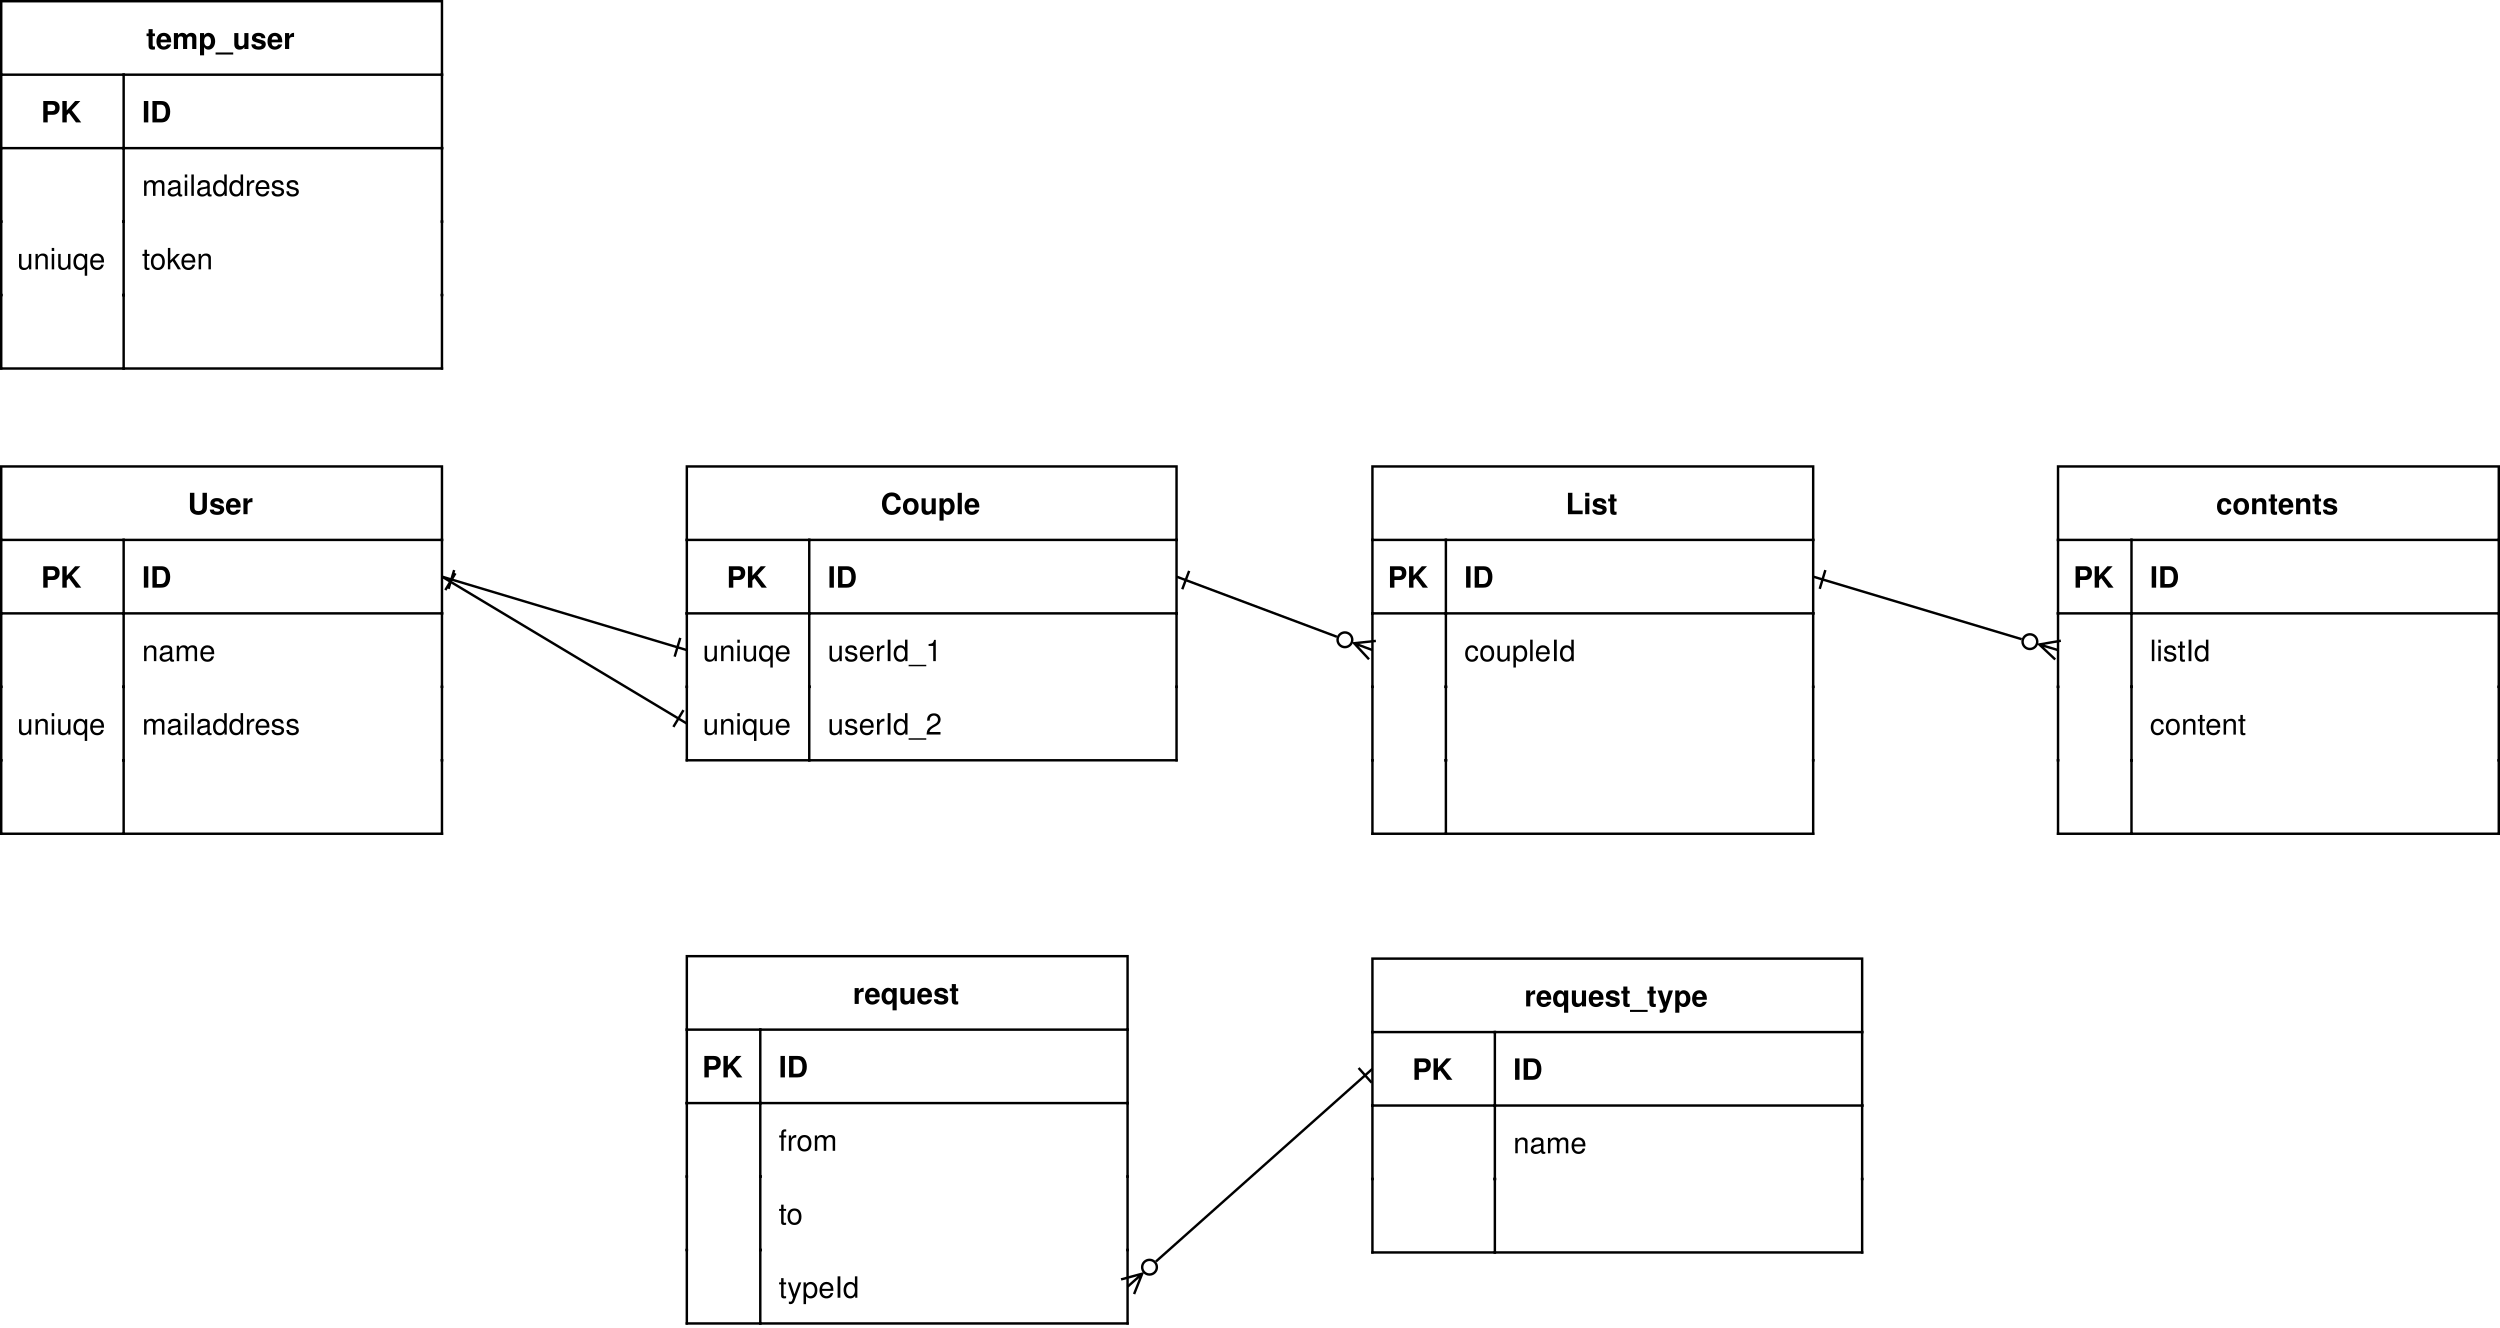
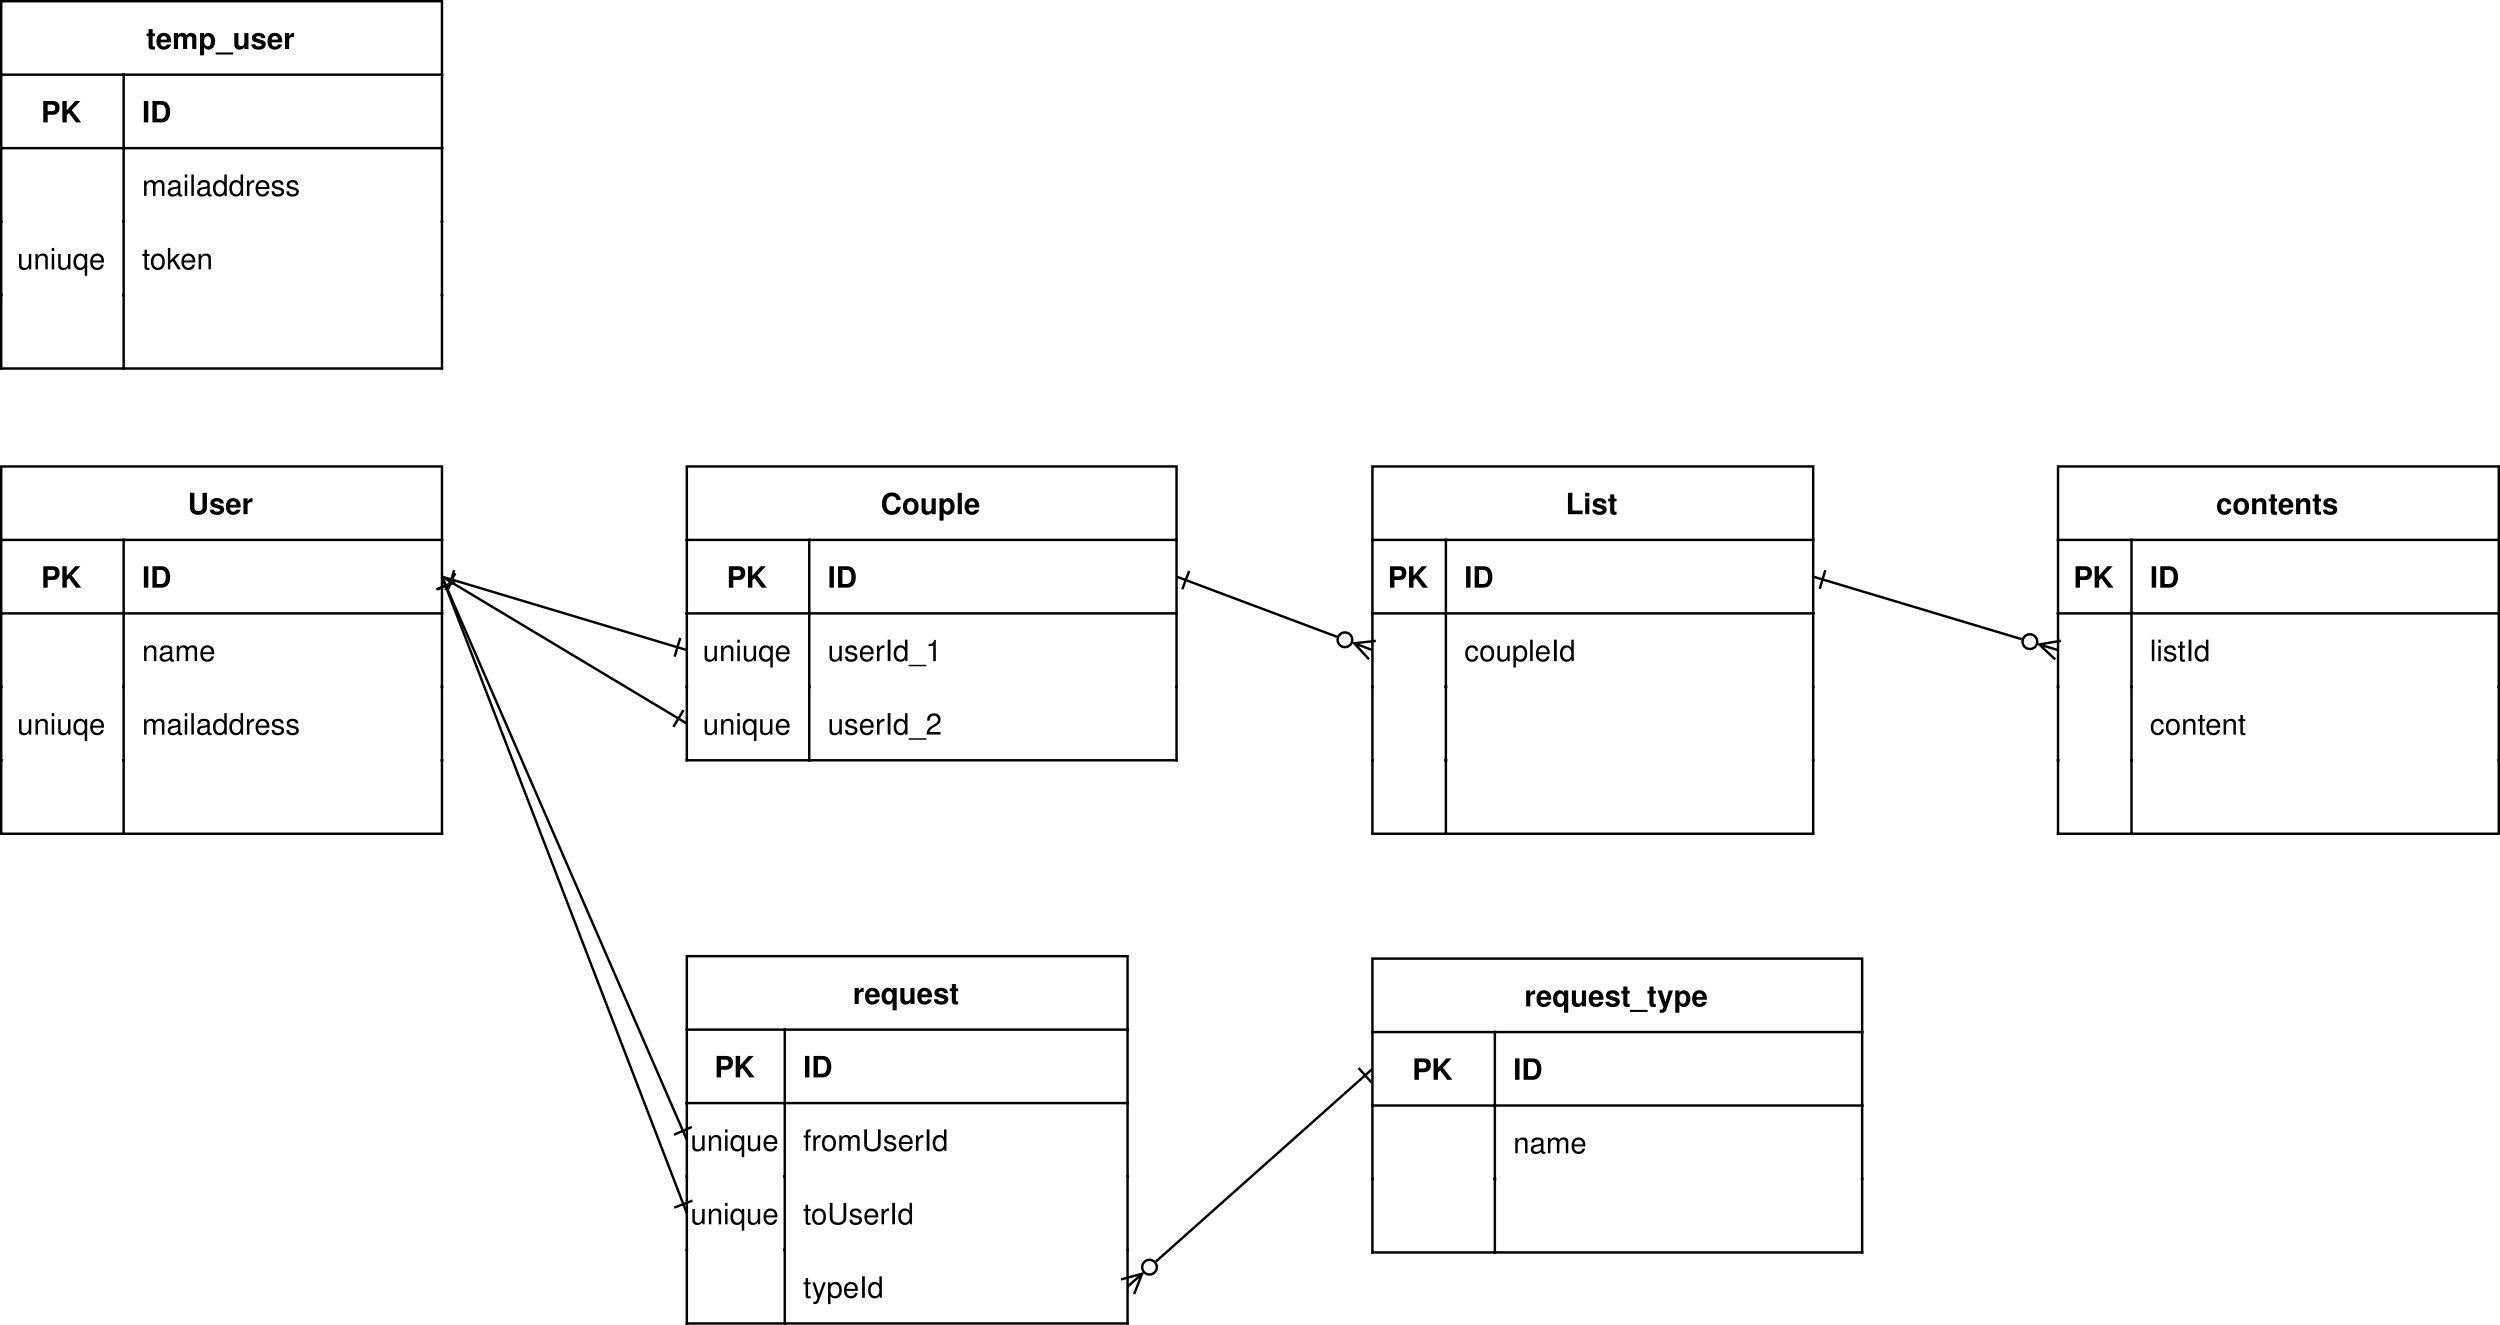
- <svg xmlns="http://www.w3.org/2000/svg" host="65bd71144e" version="1.1" width="1021px" height="542px" viewBox="-0.5 -0.5 1021 542" content="&lt;mxfile&gt;&lt;diagram id=&quot;vGA4c4TX-jWc9sVHOI-Q&quot; name=&quot;ページ1&quot;&gt;7Z3vk5o4GMf/Gl92R0FEXp5u2+vcdqaz7c31Xu2kklXmkNgQu9q//gIkgMYfBDFCTGdnKhGiPN+HD+abkPTs6XLzEYPV4jPyYdiz+v6mZz/2LMvqj4f0v6Rkm5UM3P4gK5njwGdlRcHX4DdkhX1Wug58GO/sSBAKSbDaLZyhKIIzslMGMEZvu7u9onD3U1dgDoWCrzMQiqX/BD5ZZKVjyy3K/4TBfME/eTDysneWgO/MziReAB+9lYrs9z17ihEi2avlZgrDJHo8LtlxH468m38xDCNS5QArO+AXCNfs3P6OIWbfjWz5CdOvuUpeEvAjKZrEBGDCdLH7tIBGmoAgoofaj4N0OwzBKg7S3bOSRRD6T2CL1oRXxLcmr8EG+s+ZLMm+VKEnWlmymVT+Siv/yr5M8jYIg3lEX8/oSSafOMEwpt/lCcSE7SGGgUXmF8QEbkpFLCwfIVpCgrd0F/buuxGTiCcpl+ytUHwwZmWLstoOKwQsy+Z53YUQ9AXT4rAutqDLaU2ekySaLBAOfidKhCxyZZ3S7bdgGYKIZifw94omKL0c03gHYThFIUrEjFAEBT2TnXyMVt8AnkPCClYoiEh6ys6E/tEgTPsPTs+h33VKtwfFNv1LdsdkiqKYYJo3SR2QyvcGEwknBK1YpSF85fVjFuLk9Q9ECFoeFduqLDYT166ord2AtENB2i9/HRWXnhUJQPhMKQaieZhJkUINFFIc0OtgBPOo7Ydz/wJDNHKvYcqlReD7MDoYZbtylEthHXoPXumf68oFmdVdxOPSykFIERIBQvN/HfmxIGR+FpW0dQRtPz3eWFsOy2zfSbwCsyCaP2VHjvbEd64g/uakNuUrzu4/9Ev/+Gc0kxt1am82OUaG6ZWY3m+G6SOFTHerS6vmqod+wOurDvRR5RDfDdDHgrARWMK2I71puQ3CWTp4BuEqEe4pRDj3FkrarqNg/fPWF3stknuVI303JB8MBH2XIAiB72MYx3oQvbrshug8LUQHzCD9ikivbKM1wnQJG63FNB9Uj/L94Fy00fRguITYBuI8GcRm2hStV+Hx32531JGR9zWdILDVP9SRYTWBYNNkuqQnI8/sS7oyDqrbxP3VEttMHe3LGNRqMTmScT3N0Sq1NctNS2wT6dpfISHwZleO8p2uWcErVdew4mIPlcFx9eaOPI4P9EJcD8diD1N3Law8U++LyGJP0jqG+JP/Mmg7lxuXVWsOiy0Ww+FrcvhAV8L1OCy2eSiHf667yeHqodaIw7bYsmEc1sRmkpBVZw7bYgvoKaCIMr4R1fumA2AtQRhzg6zuG9nV5b7BEFhb7JfpqG+Up6nU3dFuFJtVamuYmmLni66+kYTAm+MXUvfvk8Y3uqS9Io9jlaNXbYmRyS1uqdi1HKPOs1h0jGZp3+cnv+1EblxWrQlsHCO1BFY5+NSW6CVvM4FreUVdJ/BQ9Io0Ia+0R6QleYeiR2TIe03yKh0jOpQwmlqM3mH1KOuE3tYN8G0IvRJyao1e0XZIjHaYsO0kgnt3YdG7HIo3seiH5oHmSyz6YfV27S1mqRBthY5a9MNajzV3/s4o2gW6WvQSAmt9rzQj7S9ppsjjWKVFz9OpPT9067VSag2z7zqLHdFACIOY6GLQS4iqM38dCSPB8LcB/qo06J3WGQ21+Jvn6H3xVxyuwlwEPQAsoarWADZjVNQCWKlP7+gxSMW5y0EqTusmyGsKvWZwShqGsSAn9OeQezlMoQVZhuxigZuAfC+9/jeR5cFhW48bfoklG5ywNOh4+728UToq2SwOS7f4cSnP/0im/aYF75+z75IWfgjCMD/E39+FFpV2ELXnT+ShNZ6xk2a/EglHfK944C2Jx8n8wDAEJPgFdyq/iJieEeWYKOOmRWGHfknu58XFPuCXXT7TvbNbRfY92VGFtEJF1l5FVn+vouzshIrqTFPb1yptfkOMvqHPINrWyx4+cUA5feybXdMj8THgexaHj84vi8PtqGtf28Omrm1noO7aFj0qAperl7VZ9CF9d3/Rh3euyg71kVn14ZIO9Ty5W9mhPtJm3Yc8Tc10hIW697Pyg4T8ZoJCnh5mqNQl1qQ82VX2zY9aZ27VW/3BLP8gSiuOotJu0nAJ3Q3PeV6YsVZqea6yr5+3+bSYRi/PVEP1QmBxPBZB/9EA6sFzswqEfEaIvpjh+TV5rnTogKvH4C23epTvB+W6LgMhIbahOE8G0YTD8OcaajOfn5AMB7o7jubH/joQttKHBV3jgMn2bZxRO8v2VvRtuJ1+WPBcnEdn77FdH57n6v2wYE2BdR6w5xoDS7bBcxmOVXZI8Hrb86O4cnvnXJA97Vk8Fs2pV0yD2nIaNy6pzvQdG7tJLX1Vdh+Mu+s2nQlylrZ601f0kwjSlr3HBNWaveYpQbXsVWr1j7v7lOC5a/VIlHWCr2gjke2q0xNZ1xRVawCLZhNz6V8StU/DuHcXVv3+0js2r0LJks1j4w01bNVnKS9j1V9tbTreEtLSqh+ft4e6vjCdp/eSzTUF1nmJOs+YRQ03WM7gWOWSzZ62ZpF33izqPItFsygCy1sPE75ea+WYpFrT19hFaumrcqFmT1u3yDvvFnWevq177O6K5D3tE+lJXuk5pfi0JfnGDaYt4fOt8NdV5lvJznNvvpKzc59wm6Y898kxP/HSqU44lBmjh+6e8ref6oRuYoRIeXcMVovPyIfJHv8D&lt;/diagram&gt;&lt;/mxfile&gt;">
+ <svg xmlns="http://www.w3.org/2000/svg" host="65bd71144e" version="1.1" width="1021px" height="541px" viewBox="-0.5 -0.5 1021 541" content="&lt;mxfile&gt;&lt;diagram id=&quot;vGA4c4TX-jWc9sVHOI-Q&quot; name=&quot;ページ1&quot;&gt;7Z1Rk5o6GIZ/jZfdERDBy6Pb9nTOdqazbee0V51UssocJBZiV/vrT4AEkahDICKEdHamEiEL3/vxsHkTkpG12OzfR2C7/og8GIzMsbcfWY8j0zQtwyT/JSWHrMRwZm5Wsop8j5YdCz77fyAtHNPSne/B+GRHjFCA/e1p4RKFIVzikzIQRej1dLcXFJz+1i1YQa7g8xIEfOm/vofXWalrOsfyv6G/WrPfbExn2TcbwHamVxKvgYdeC0XW25G1iBDC2afNfgGDJHosLtlx7y58m59YBENc5QCqxG8Q7Oi1fY1hRM8NH9gFk9PcJh8x+JkUzWMMIkx1scakgEQaAz8kh1qPRrodBGAb++nuWcnaD7wncEA7zCpiW/MXfw+950yWZF+i0BOpLNlMKn8hlX+mJ5N8DQJ/FZLPS3KRyW+cRzAm5/IEYkz34MNAI/MbRhjuC0U0LO8h2kAcHcgu9Ns3UyoRS1Im2etRccOlZeui2jYtBDTLVnndRyHIB6rFeV0sTpfrmjwnSTRfo8j/kygR0MgVdUq3X/1NAEKSncArFc1Rejum8faDYIEClIgZohByeiY7eRHafgHRCmJasEV+iNNLtufkhwRhMX6wRzY51wXZNo7b5CfZPcILFMY4InmT1AGJfK8wkXCO0ZZWGsAXVn9EQ5x8/okwRpuLYpuVxabiWhW1tSRIO+Gk/fTPRXHJVWEfBM+EYiBcBZkUKdTAUYozep2NYB61cjjLNxgikXsJUi6tfc+D4dkoW5WjXAjrZPYwK/xzHLEg07qP8WhaOQgIQkKASf7vQi/mhMyvopK2Nqfth8c7a8tgme07j7dg6Yerp+zIaUl8+wbi769qU7zjrPHDuPCP/Q45uVGndrnJMdVMr8T0sRymT1tkulNd2nbueuj5rL7qQJ9WDvFggO5ywoZgA7uOdNlya4TTdJhphLeJ8FmLCGfeQkHbXejvft37Zq9F8lnlSA+G5IbB6bsBfgA8L4JxrAbRq8uuic7SgnfANNJviPTKNpoUpgvYaB2muVE9ysPBOW+jqcFwAbE1xFky8M20Bdptg8t/uw2oIyPva7pCYHN8riPDlIFg3WRq0pORZ3aTroyz6sp4vpp8m6mnfRlGrRaTLRjX6xytUptcbpp8m0jV/goBgfenchSfdHIFr1SdZMX5HiqN4+rNHXEcn+mFuB2O+R6m/lpYeaYOi8h8T9IuhtEH74fRdS5Ll1VpDvMtFs3hW3L4TFfC7TjMt3kIh3/t+snh6qFWiMMW37KhHFbEZhKQVWUOW3wL6MkniNK+EdH7rgNgTU4Y/YCs7htZ1eW+wxBYi++X6alvlKep0NPRkorNKrVJpibf+aKqbyQg8P7yjdT/56T2jZq0V8Rx3OboVUtgZHKHWypWLceo9yzmHaNl2vf5wes6kaXLqjSBtWPULoHbHHxqCfSSd5nAtbyivhN4wntFipBX2CNSkrwT3iPS5L0leVsdIzoRMJo6jN5J9SirhN7ODfCVhF4BOZVGL287JEY7TNh2FcGjQVj0DoPiXSz6iX6huYlFP6nerr3HLBW8rdBTi35S67Xm3j8ZebtAVYteQGCln5V6pH2TZoo4jtu06Fk6decP3XqtlFrD7PvOYps3EAI/xqoY9AKiqsxfW8BI0PyVwN82DXq7c0ZDLf7mOTos/vLDVaiLoAaABVRVGsB6jEq7AG7Vp7fVGKRiD3KQit25CfJkoVcPTknD4HJyQm8FmZdDFVrjTUBvFrj38bfC5++JLA823Xrcs1ss2WCEJUGPDt+KG4Wjks3jYekWOy7l+V/JtN+k4O1zdi5p4Ts/CPJDvPIupKiwA689eyMP7aIlvWj6VyJmiB8dX3hL4nE1PyIYAOz/hieVNyLmTItySRRXtij00E/J8/x4sxvststnurdPq8jOkx51lJaryCxVZI5LFWVXx1VUZ5rasVJp8wdG6Av6CMJDvexhEwcU08e62z095V8DHrI4bHR+URxmR9363p7Iurdto717m/eoMNxsf+z0og/pt+VFH944bXaoT/WqD0061PPk7mSH+lSZdR/yNNXTER7VHc7KDwLy6wkKWXrooVJNrElxsrfZNz/tnLlVb/UHvfwDLy0/ikq5ScMFdNc8Z3mhx1q1y/M2+/pZm0+JafTyTNVUPwrMj8fC6D8SQDV4rleBEM8I3hfTPL8lz1sdOuCoMXjLqR7l4aBc1WUgBMTWFGfJwJtwEfy1g3o+v+Tb8joQVqsvCzraAWvSt+F0+mVBR5mXBZ16JpjU8VtVapMMzuG8LCgg8P5UjuKNJFfwStVJVlwbWE0aPOI4brNDgtWrxPzjTj0Dq+dEdnmL6iVCm6/pHORdJ7N0YVUmsautp3ZJ3GZXgss7T/0lcZ6pwyIx7zBhpBKHBWRVmsP67cF2OdxqF4CrxtuDbq23B3uPYN5ewoetMhNcC4iqNIB5E4q69z8Sta/DeDQIC7+8JI/FqmhlKWdXe0ZNLHy300s5s1ZR/y18t5Zh1PcF62bDWcpZQGCVl66baeOoSYNFHMdtLuU8U2PIUp6jw2IxbxmFYHNvz09Sa0VAUqXpq+2idunb5gLOMzXcolktt6j39O3c63iyyCvsE6lJXuG5pth0JvnGHaYzYfOwsM9V5mHhU+DMFCisNVScAsWVPj8NPbQ8BQqDMmX0xCkp38EpUIyxWlPoXJ4Wq6R+nXmysjEa0vPmdtNiWTfMG/4xovPmQt5kfcry82ZSyhu3bt6UKsonP22cN2QzQggXd4/Adv0ReTDZ438=&lt;/diagram&gt;&lt;/mxfile&gt;">
  <defs>
    <clipPath id="mx-clip-0-220-50-30-0">
      <rect x="0" y="220" width="50" height="30" />
    </clipPath>
    <clipPath id="mx-clip-56-220-124-30-0">
      <rect x="56" y="220" width="124" height="30" />
    </clipPath>
    <clipPath id="mx-clip-56-250-124-30-0">
      <rect x="56" y="250" width="124" height="30" />
    </clipPath>
    <clipPath id="mx-clip-0-280-50-30-0">
      <rect x="0" y="280" width="50" height="30" />
    </clipPath>
    <clipPath id="mx-clip-56-280-124-30-0">
      <rect x="56" y="280" width="124" height="30" />
    </clipPath>
    <clipPath id="mx-clip-280-220-50-30-0">
      <rect x="280" y="220" width="50" height="30" />
    </clipPath>
    <clipPath id="mx-clip-336-220-144-30-0">
      <rect x="336" y="220" width="144" height="30" />
    </clipPath>
    <clipPath id="mx-clip-280-250-50-30-0">
      <rect x="280" y="250" width="50" height="30" />
    </clipPath>
    <clipPath id="mx-clip-336-250-144-30-0">
      <rect x="336" y="250" width="144" height="30" />
    </clipPath>
    <clipPath id="mx-clip-280-280-50-30-0">
      <rect x="280" y="280" width="50" height="30" />
    </clipPath>
    <clipPath id="mx-clip-336-280-144-30-0">
      <rect x="336" y="280" width="144" height="30" />
    </clipPath>
    <clipPath id="mx-clip-560-220-30-30-0">
      <rect x="560" y="220" width="30" height="30" />
    </clipPath>
    <clipPath id="mx-clip-596-220-144-30-0">
      <rect x="596" y="220" width="144" height="30" />
    </clipPath>
    <clipPath id="mx-clip-596-250-144-30-0">
      <rect x="596" y="250" width="144" height="30" />
    </clipPath>
    <clipPath id="mx-clip-840-220-30-30-0">
      <rect x="840" y="220" width="30" height="30" />
    </clipPath>
    <clipPath id="mx-clip-876-220-144-30-0">
      <rect x="876" y="220" width="144" height="30" />
    </clipPath>
    <clipPath id="mx-clip-876-250-144-30-0">
      <rect x="876" y="250" width="144" height="30" />
    </clipPath>
    <clipPath id="mx-clip-876-280-144-30-0">
      <rect x="876" y="280" width="144" height="30" />
    </clipPath>
    <clipPath id="mx-clip-0-30-50-30-0">
      <rect x="0" y="30" width="50" height="30" />
    </clipPath>
    <clipPath id="mx-clip-56-30-124-30-0">
      <rect x="56" y="30" width="124" height="30" />
    </clipPath>
    <clipPath id="mx-clip-56-60-124-30-0">
      <rect x="56" y="60" width="124" height="30" />
    </clipPath>
    <clipPath id="mx-clip-0-90-50-30-0">
      <rect x="0" y="90" width="50" height="30" />
    </clipPath>
    <clipPath id="mx-clip-56-90-124-30-0">
      <rect x="56" y="90" width="124" height="30" />
    </clipPath>
-     <clipPath id="mx-clip-280-420-30-30-0">
-       <rect x="280" y="420" width="30" height="30" />
-     </clipPath>
-     <clipPath id="mx-clip-316-420-144-30-0">
-       <rect x="316" y="420" width="144" height="30" />
-     </clipPath>
-     <clipPath id="mx-clip-316-450-144-30-0">
-       <rect x="316" y="450" width="144" height="30" />
-     </clipPath>
-     <clipPath id="mx-clip-316-480-144-30-0">
-       <rect x="316" y="480" width="144" height="30" />
-     </clipPath>
-     <clipPath id="mx-clip-316-510-144-30-0">
-       <rect x="316" y="510" width="144" height="30" />
+     <clipPath id="mx-clip-280-420-40-30-0">
+       <rect x="280" y="420" width="40" height="30" />
+     </clipPath>
+     <clipPath id="mx-clip-326-420-134-30-0">
+       <rect x="326" y="420" width="134" height="30" />
+     </clipPath>
+     <clipPath id="mx-clip-280-450-40-30-0">
+       <rect x="280" y="450" width="40" height="30" />
+     </clipPath>
+     <clipPath id="mx-clip-326-450-134-30-0">
+       <rect x="326" y="450" width="134" height="30" />
+     </clipPath>
+     <clipPath id="mx-clip-280-480-40-30-0">
+       <rect x="280" y="480" width="40" height="30" />
+     </clipPath>
+     <clipPath id="mx-clip-326-480-134-30-0">
+       <rect x="326" y="480" width="134" height="30" />
+     </clipPath>
+     <clipPath id="mx-clip-326-510-134-30-0">
+       <rect x="326" y="510" width="134" height="30" />
    </clipPath>
    <clipPath id="mx-clip-560-421-50-30-0">
      <rect x="560" y="421" width="50" height="30" />
    </clipPath>
    <clipPath id="mx-clip-616-421-144-30-0">
      <rect x="616" y="421" width="144" height="30" />
    </clipPath>
    <clipPath id="mx-clip-616-451-144-30-0">
      <rect x="616" y="451" width="144" height="30" />
    </clipPath>
  </defs>
  <g>
    <path d="M 0 220 L 0 190 L 180 190 L 180 220" fill="rgb(255, 255, 255)" stroke="rgb(0, 0, 0)" stroke-miterlimit="10" pointer-events="all" />
    <path d="M 0 220 L 0 340 L 180 340 L 180 220" fill="none" stroke="rgb(0, 0, 0)" stroke-miterlimit="10" pointer-events="none" />
    <path d="M 0 220 L 180 220" fill="none" stroke="rgb(0, 0, 0)" stroke-miterlimit="10" pointer-events="none" />
    <path d="M 50 220 L 50 250 L 50 280 L 50 310 L 50 340" fill="none" stroke="rgb(0, 0, 0)" stroke-miterlimit="10" pointer-events="none" />
    <g fill="rgb(0, 0, 0)" font-family="Helvetica" font-weight="bold" pointer-events="none" text-anchor="middle" font-size="12px">
      <text x="89.5" y="209.5">
                User
            </text>
    </g>
    <path d="M 0 220 M 180 220 M 180 250 L 0 250" fill="none" stroke="rgb(0, 0, 0)" stroke-linecap="square" stroke-miterlimit="10" pointer-events="none" />
    <path d="M 0 220 M 50 220 M 50 250 M 0 250" fill="none" stroke="rgb(0, 0, 0)" stroke-linecap="square" stroke-miterlimit="10" pointer-events="none" />
    <g fill="rgb(0, 0, 0)" font-family="Helvetica" font-weight="bold" pointer-events="none" clip-path="url(#mx-clip-0-220-50-30-0)" text-anchor="middle" font-size="12px">
      <text x="24.5" y="239.5">
                PK
            </text>
    </g>
    <path d="M 50 220 M 180 220 M 180 250 M 50 250" fill="none" stroke="rgb(0, 0, 0)" stroke-linecap="square" stroke-miterlimit="10" pointer-events="none" />
    <g fill="rgb(0, 0, 0)" font-family="Helvetica" font-weight="bold" text-decoration="underline" pointer-events="none" clip-path="url(#mx-clip-56-220-124-30-0)" font-size="12px">
      <text x="57.5" y="239.5">
                ID
            </text>
    </g>
    <path d="M 0 250 M 50 250 M 50 280 M 0 280" fill="none" stroke="rgb(0, 0, 0)" stroke-linecap="square" stroke-miterlimit="10" pointer-events="none" />
    <path d="M 50 250 M 180 250 M 180 280 M 50 280" fill="none" stroke="rgb(0, 0, 0)" stroke-linecap="square" stroke-miterlimit="10" pointer-events="none" />
    <g fill="rgb(0, 0, 0)" font-family="Helvetica" pointer-events="none" clip-path="url(#mx-clip-56-250-124-30-0)" font-size="12px">
      <text x="57.5" y="269.5">
                name
            </text>
    </g>
    <path d="M 0 280 M 50 280 M 50 310 M 0 310" fill="none" stroke="rgb(0, 0, 0)" stroke-linecap="square" stroke-miterlimit="10" pointer-events="none" />
    <g fill="rgb(0, 0, 0)" font-family="Helvetica" pointer-events="none" clip-path="url(#mx-clip-0-280-50-30-0)" text-anchor="middle" font-size="12px">
      <text x="24.5" y="299.5">
                uniuqe
            </text>
    </g>
    <path d="M 50 280 M 180 280 M 180 310 M 50 310" fill="none" stroke="rgb(0, 0, 0)" stroke-linecap="square" stroke-miterlimit="10" pointer-events="none" />
    <g fill="rgb(0, 0, 0)" font-family="Helvetica" pointer-events="none" clip-path="url(#mx-clip-56-280-124-30-0)" font-size="12px">
      <text x="57.5" y="299.5">
                mailaddress
            </text>
    </g>
    <path d="M 0 310 M 50 310 M 50 340 M 0 340" fill="none" stroke="rgb(0, 0, 0)" stroke-linecap="square" stroke-miterlimit="10" pointer-events="none" />
    <path d="M 50 310 M 180 310 M 180 340 M 50 340" fill="none" stroke="rgb(0, 0, 0)" stroke-linecap="square" stroke-miterlimit="10" pointer-events="none" />
    <path d="M 280 220 L 280 190 L 480 190 L 480 220" fill="rgb(255, 255, 255)" stroke="rgb(0, 0, 0)" stroke-miterlimit="10" pointer-events="none" />
    <path d="M 280 220 L 280 310 L 480 310 L 480 220" fill="none" stroke="rgb(0, 0, 0)" stroke-miterlimit="10" pointer-events="none" />
    <path d="M 280 220 L 480 220" fill="none" stroke="rgb(0, 0, 0)" stroke-miterlimit="10" pointer-events="none" />
    <path d="M 330 220 L 330 250 L 330 280 L 330 310" fill="none" stroke="rgb(0, 0, 0)" stroke-miterlimit="10" pointer-events="none" />
    <g fill="rgb(0, 0, 0)" font-family="Helvetica" font-weight="bold" pointer-events="none" text-anchor="middle" font-size="12px">
      <text x="379.5" y="209.5">
                Couple
            </text>
    </g>
    <path d="M 280 220 M 480 220 M 480 250 L 280 250" fill="none" stroke="rgb(0, 0, 0)" stroke-linecap="square" stroke-miterlimit="10" pointer-events="none" />
    <path d="M 280 220 M 330 220 M 330 250 M 280 250" fill="none" stroke="rgb(0, 0, 0)" stroke-linecap="square" stroke-miterlimit="10" pointer-events="none" />
    <g fill="rgb(0, 0, 0)" font-family="Helvetica" font-weight="bold" pointer-events="none" clip-path="url(#mx-clip-280-220-50-30-0)" text-anchor="middle" font-size="12px">
      <text x="304.5" y="239.5">
                PK
            </text>
    </g>
    <path d="M 330 220 M 480 220 M 480 250 M 330 250" fill="none" stroke="rgb(0, 0, 0)" stroke-linecap="square" stroke-miterlimit="10" pointer-events="none" />
    <g fill="rgb(0, 0, 0)" font-family="Helvetica" font-weight="bold" text-decoration="underline" pointer-events="none" clip-path="url(#mx-clip-336-220-144-30-0)" font-size="12px">
      <text x="337.5" y="239.5">
                ID
            </text>
    </g>
    <path d="M 280 250 M 330 250 M 330 280 M 280 280" fill="none" stroke="rgb(0, 0, 0)" stroke-linecap="square" stroke-miterlimit="10" pointer-events="none" />
    <g fill="rgb(0, 0, 0)" font-family="Helvetica" pointer-events="none" clip-path="url(#mx-clip-280-250-50-30-0)" text-anchor="middle" font-size="12px">
      <text x="304.5" y="269.5">
                uniuqe
            </text>
    </g>
    <path d="M 330 250 M 480 250 M 480 280 M 330 280" fill="none" stroke="rgb(0, 0, 0)" stroke-linecap="square" stroke-miterlimit="10" pointer-events="none" />
    <g fill="rgb(0, 0, 0)" font-family="Helvetica" pointer-events="none" clip-path="url(#mx-clip-336-250-144-30-0)" font-size="12px">
      <text x="337.5" y="269.5">
                userId_1
            </text>
    </g>
    <path d="M 280 280 M 330 280 M 330 310 M 280 310" fill="none" stroke="rgb(0, 0, 0)" stroke-linecap="square" stroke-miterlimit="10" pointer-events="none" />
    <g fill="rgb(0, 0, 0)" font-family="Helvetica" pointer-events="none" clip-path="url(#mx-clip-280-280-50-30-0)" text-anchor="middle" font-size="12px">
      <text x="304.5" y="299.5">
                unique
            </text>
    </g>
    <path d="M 330 280 M 480 280 M 480 310 M 330 310" fill="none" stroke="rgb(0, 0, 0)" stroke-linecap="square" stroke-miterlimit="10" pointer-events="none" />
    <g fill="rgb(0, 0, 0)" font-family="Helvetica" pointer-events="none" clip-path="url(#mx-clip-336-280-144-30-0)" font-size="12px">
      <text x="337.5" y="299.5">
                userId_2
            </text>
    </g>
    <path d="M 560 220 L 560 190 L 740 190 L 740 220" fill="rgb(255, 255, 255)" stroke="rgb(0, 0, 0)" stroke-miterlimit="10" pointer-events="none" />
    <path d="M 560 220 L 560 340 L 740 340 L 740 220" fill="none" stroke="rgb(0, 0, 0)" stroke-miterlimit="10" pointer-events="none" />
    <path d="M 560 220 L 740 220" fill="none" stroke="rgb(0, 0, 0)" stroke-miterlimit="10" pointer-events="none" />
    <path d="M 590 220 L 590 250 L 590 280 L 590 310 L 590 340" fill="none" stroke="rgb(0, 0, 0)" stroke-miterlimit="10" pointer-events="none" />
    <g fill="rgb(0, 0, 0)" font-family="Helvetica" font-weight="bold" pointer-events="none" text-anchor="middle" font-size="12px">
      <text x="649.5" y="209.5">
                List
            </text>
    </g>
    <path d="M 560 220 M 740 220 M 740 250 L 560 250" fill="none" stroke="rgb(0, 0, 0)" stroke-linecap="square" stroke-miterlimit="10" pointer-events="none" />
    <path d="M 560 220 M 590 220 M 590 250 M 560 250" fill="none" stroke="rgb(0, 0, 0)" stroke-linecap="square" stroke-miterlimit="10" pointer-events="none" />
    <g fill="rgb(0, 0, 0)" font-family="Helvetica" font-weight="bold" pointer-events="none" clip-path="url(#mx-clip-560-220-30-30-0)" text-anchor="middle" font-size="12px">
      <text x="574.5" y="239.5">
                PK
            </text>
    </g>
    <path d="M 590 220 M 740 220 M 740 250 M 590 250" fill="none" stroke="rgb(0, 0, 0)" stroke-linecap="square" stroke-miterlimit="10" pointer-events="none" />
    <g fill="rgb(0, 0, 0)" font-family="Helvetica" font-weight="bold" text-decoration="underline" pointer-events="none" clip-path="url(#mx-clip-596-220-144-30-0)" font-size="12px">
      <text x="597.5" y="239.5">
                ID
            </text>
    </g>
    <path d="M 560 250 M 590 250 M 590 280 M 560 280" fill="none" stroke="rgb(0, 0, 0)" stroke-linecap="square" stroke-miterlimit="10" pointer-events="none" />
    <path d="M 590 250 M 740 250 M 740 280 M 590 280" fill="none" stroke="rgb(0, 0, 0)" stroke-linecap="square" stroke-miterlimit="10" pointer-events="none" />
    <g fill="rgb(0, 0, 0)" font-family="Helvetica" pointer-events="none" clip-path="url(#mx-clip-596-250-144-30-0)" font-size="12px">
      <text x="597.5" y="269.5">
                coupleId
            </text>
    </g>
    <path d="M 560 280 M 590 280 M 590 310 M 560 310" fill="none" stroke="rgb(0, 0, 0)" stroke-linecap="square" stroke-miterlimit="10" pointer-events="none" />
    <path d="M 590 280 M 740 280 M 740 310 M 590 310" fill="none" stroke="rgb(0, 0, 0)" stroke-linecap="square" stroke-miterlimit="10" pointer-events="none" />
    <path d="M 560 310 M 590 310 M 590 340 M 560 340" fill="none" stroke="rgb(0, 0, 0)" stroke-linecap="square" stroke-miterlimit="10" pointer-events="none" />
    <path d="M 590 310 M 740 310 M 740 340 M 590 340" fill="none" stroke="rgb(0, 0, 0)" stroke-linecap="square" stroke-miterlimit="10" pointer-events="none" />
    <path d="M 840 220 L 840 190 L 1020 190 L 1020 220" fill="rgb(255, 255, 255)" stroke="rgb(0, 0, 0)" stroke-miterlimit="10" pointer-events="none" />
    <path d="M 840 220 L 840 340 L 1020 340 L 1020 220" fill="none" stroke="rgb(0, 0, 0)" stroke-miterlimit="10" pointer-events="none" />
    <path d="M 840 220 L 1020 220" fill="none" stroke="rgb(0, 0, 0)" stroke-miterlimit="10" pointer-events="none" />
    <path d="M 870 220 L 870 250 L 870 280 L 870 310 L 870 340" fill="none" stroke="rgb(0, 0, 0)" stroke-miterlimit="10" pointer-events="none" />
    <g fill="rgb(0, 0, 0)" font-family="Helvetica" font-weight="bold" pointer-events="none" text-anchor="middle" font-size="12px">
      <text x="929.5" y="209.5">
                contents
            </text>
    </g>
    <path d="M 840 220 M 1020 220 M 1020 250 L 840 250" fill="none" stroke="rgb(0, 0, 0)" stroke-linecap="square" stroke-miterlimit="10" pointer-events="none" />
    <path d="M 840 220 M 870 220 M 870 250 M 840 250" fill="none" stroke="rgb(0, 0, 0)" stroke-linecap="square" stroke-miterlimit="10" pointer-events="none" />
    <g fill="rgb(0, 0, 0)" font-family="Helvetica" font-weight="bold" pointer-events="none" clip-path="url(#mx-clip-840-220-30-30-0)" text-anchor="middle" font-size="12px">
      <text x="854.5" y="239.5">
                PK
            </text>
    </g>
    <path d="M 870 220 M 1020 220 M 1020 250 M 870 250" fill="none" stroke="rgb(0, 0, 0)" stroke-linecap="square" stroke-miterlimit="10" pointer-events="none" />
    <g fill="rgb(0, 0, 0)" font-family="Helvetica" font-weight="bold" text-decoration="underline" pointer-events="none" clip-path="url(#mx-clip-876-220-144-30-0)" font-size="12px">
      <text x="877.5" y="239.5">
                ID
            </text>
    </g>
    <path d="M 840 250 M 870 250 M 870 280 M 840 280" fill="none" stroke="rgb(0, 0, 0)" stroke-linecap="square" stroke-miterlimit="10" pointer-events="none" />
    <path d="M 870 250 M 1020 250 M 1020 280 M 870 280" fill="none" stroke="rgb(0, 0, 0)" stroke-linecap="square" stroke-miterlimit="10" pointer-events="none" />
    <g fill="rgb(0, 0, 0)" font-family="Helvetica" pointer-events="none" clip-path="url(#mx-clip-876-250-144-30-0)" font-size="12px">
      <text x="877.5" y="269.5">
                listId
            </text>
    </g>
    <path d="M 840 280 M 870 280 M 870 310 M 840 310" fill="none" stroke="rgb(0, 0, 0)" stroke-linecap="square" stroke-miterlimit="10" pointer-events="none" />
    <path d="M 870 280 M 1020 280 M 1020 310 M 870 310" fill="none" stroke="rgb(0, 0, 0)" stroke-linecap="square" stroke-miterlimit="10" pointer-events="none" />
    <g fill="rgb(0, 0, 0)" font-family="Helvetica" pointer-events="none" clip-path="url(#mx-clip-876-280-144-30-0)" font-size="12px">
      <text x="877.5" y="299.5">
                content
            </text>
    </g>
    <path d="M 840 310 M 870 310 M 870 340 M 840 340" fill="none" stroke="rgb(0, 0, 0)" stroke-linecap="square" stroke-miterlimit="10" pointer-events="none" />
    <path d="M 870 310 M 1020 310 M 1020 340 M 870 340" fill="none" stroke="rgb(0, 0, 0)" stroke-linecap="square" stroke-miterlimit="10" pointer-events="none" />
    <path d="M 180 235 L 280 265" fill="none" stroke="rgb(0, 0, 0)" stroke-miterlimit="10" pointer-events="none" />
    <path d="M 184.98 232.32 L 182.68 239.98" fill="none" stroke="rgb(0, 0, 0)" stroke-miterlimit="10" pointer-events="none" />
    <path d="M 275.02 267.68 L 277.32 260.02" fill="none" stroke="rgb(0, 0, 0)" stroke-miterlimit="10" pointer-events="none" />
    <path d="M 180 235 L 280 295" fill="none" stroke="rgb(0, 0, 0)" stroke-miterlimit="10" pointer-events="none" />
    <path d="M 185.49 233.63 L 181.37 240.49" fill="none" stroke="rgb(0, 0, 0)" stroke-miterlimit="10" pointer-events="none" />
    <path d="M 274.51 296.37 L 278.63 289.51" fill="none" stroke="rgb(0, 0, 0)" stroke-miterlimit="10" pointer-events="none" />
    <path d="M 480 235 L 545.49 259.56" fill="none" stroke="rgb(0, 0, 0)" stroke-miterlimit="10" pointer-events="none" />
    <path d="M 485.15 232.66 L 482.34 240.15" fill="none" stroke="rgb(0, 0, 0)" stroke-miterlimit="10" pointer-events="none" />
    <ellipse cx="548.76" cy="260.79" rx="3" ry="3" fill="none" stroke="rgb(0, 0, 0)" pointer-events="none" />
    <path d="M 561.4 261.25 L 552.51 262.19 L 558.6 268.75 M 552.51 262.19 L 560 265" fill="none" stroke="rgb(0, 0, 0)" stroke-miterlimit="10" pointer-events="none" />
    <path d="M 740 235 L 825.15 260.55" fill="none" stroke="rgb(0, 0, 0)" stroke-miterlimit="10" pointer-events="none" />
    <path d="M 744.98 232.32 L 742.68 239.98" fill="none" stroke="rgb(0, 0, 0)" stroke-miterlimit="10" pointer-events="none" />
    <ellipse cx="828.51" cy="261.55" rx="3" ry="3" fill="none" stroke="rgb(0, 0, 0)" pointer-events="none" />
    <path d="M 841.15 261.17 L 832.34 262.7 L 838.85 268.83 M 832.34 262.7 L 840 265" fill="none" stroke="rgb(0, 0, 0)" stroke-miterlimit="10" pointer-events="none" />
    <path d="M 0 30 L 0 0 L 180 0 L 180 30" fill="rgb(255, 255, 255)" stroke="rgb(0, 0, 0)" stroke-miterlimit="10" pointer-events="none" />
    <path d="M 0 30 L 0 150 L 180 150 L 180 30" fill="none" stroke="rgb(0, 0, 0)" stroke-miterlimit="10" pointer-events="none" />
    <path d="M 0 30 L 180 30" fill="none" stroke="rgb(0, 0, 0)" stroke-miterlimit="10" pointer-events="none" />
    <path d="M 50 30 L 50 60 L 50 90 L 50 120 L 50 150" fill="none" stroke="rgb(0, 0, 0)" stroke-miterlimit="10" pointer-events="none" />
    <g fill="rgb(0, 0, 0)" font-family="Helvetica" font-weight="bold" pointer-events="none" text-anchor="middle" font-size="12px">
      <text x="89.5" y="19.5">
                temp_user
            </text>
    </g>
    <path d="M 0 30 M 180 30 M 180 60 L 0 60" fill="none" stroke="rgb(0, 0, 0)" stroke-linecap="square" stroke-miterlimit="10" pointer-events="none" />
    <path d="M 0 30 M 50 30 M 50 60 M 0 60" fill="none" stroke="rgb(0, 0, 0)" stroke-linecap="square" stroke-miterlimit="10" pointer-events="none" />
    <g fill="rgb(0, 0, 0)" font-family="Helvetica" font-weight="bold" pointer-events="none" clip-path="url(#mx-clip-0-30-50-30-0)" text-anchor="middle" font-size="12px">
      <text x="24.5" y="49.5">
                PK
            </text>
    </g>
    <path d="M 50 30 M 180 30 M 180 60 M 50 60" fill="none" stroke="rgb(0, 0, 0)" stroke-linecap="square" stroke-miterlimit="10" pointer-events="none" />
    <g fill="rgb(0, 0, 0)" font-family="Helvetica" font-weight="bold" text-decoration="underline" pointer-events="none" clip-path="url(#mx-clip-56-30-124-30-0)" font-size="12px">
      <text x="57.5" y="49.5">
                ID
            </text>
    </g>
    <path d="M 0 60 M 50 60 M 50 90 M 0 90" fill="none" stroke="rgb(0, 0, 0)" stroke-linecap="square" stroke-miterlimit="10" pointer-events="none" />
    <path d="M 50 60 M 180 60 M 180 90 M 50 90" fill="none" stroke="rgb(0, 0, 0)" stroke-linecap="square" stroke-miterlimit="10" pointer-events="none" />
    <g fill="rgb(0, 0, 0)" font-family="Helvetica" pointer-events="none" clip-path="url(#mx-clip-56-60-124-30-0)" font-size="12px">
      <text x="57.5" y="79.5">
                mailaddress
            </text>
    </g>
    <path d="M 0 90 M 50 90 M 50 120 M 0 120" fill="none" stroke="rgb(0, 0, 0)" stroke-linecap="square" stroke-miterlimit="10" pointer-events="none" />
    <g fill="rgb(0, 0, 0)" font-family="Helvetica" pointer-events="none" clip-path="url(#mx-clip-0-90-50-30-0)" text-anchor="middle" font-size="12px">
      <text x="24.5" y="109.5">
                uniuqe
            </text>
    </g>
    <path d="M 50 90 M 180 90 M 180 120 M 50 120" fill="none" stroke="rgb(0, 0, 0)" stroke-linecap="square" stroke-miterlimit="10" pointer-events="none" />
    <g fill="rgb(0, 0, 0)" font-family="Helvetica" pointer-events="none" clip-path="url(#mx-clip-56-90-124-30-0)" font-size="12px">
      <text x="57.5" y="109.5">
                token
            </text>
    </g>
    <path d="M 0 120 M 50 120 M 50 150 M 0 150" fill="none" stroke="rgb(0, 0, 0)" stroke-linecap="square" stroke-miterlimit="10" pointer-events="none" />
    <path d="M 50 120 M 180 120 M 180 150 M 50 150" fill="none" stroke="rgb(0, 0, 0)" stroke-linecap="square" stroke-miterlimit="10" pointer-events="none" />
    <path d="M 280 420 L 280 390 L 460 390 L 460 420" fill="rgb(255, 255, 255)" stroke="rgb(0, 0, 0)" stroke-miterlimit="10" pointer-events="none" />
    <path d="M 280 420 L 280 540 L 460 540 L 460 420" fill="none" stroke="rgb(0, 0, 0)" stroke-miterlimit="10" pointer-events="none" />
    <path d="M 280 420 L 460 420" fill="none" stroke="rgb(0, 0, 0)" stroke-miterlimit="10" pointer-events="none" />
-     <path d="M 310 420 L 310 450 L 310 480 L 310 510 L 310 540" fill="none" stroke="rgb(0, 0, 0)" stroke-miterlimit="10" pointer-events="none" />
+     <path d="M 320 420 L 320 450 L 320 480 L 320 510 L 320 540" fill="none" stroke="rgb(0, 0, 0)" stroke-miterlimit="10" pointer-events="none" />
    <g fill="rgb(0, 0, 0)" font-family="Helvetica" font-weight="bold" pointer-events="none" text-anchor="middle" font-size="12px">
      <text x="369.5" y="409.5">
                request
            </text>
    </g>
    <path d="M 280 420 M 460 420 M 460 450 L 280 450" fill="none" stroke="rgb(0, 0, 0)" stroke-linecap="square" stroke-miterlimit="10" pointer-events="none" />
-     <path d="M 280 420 M 310 420 M 310 450 M 280 450" fill="none" stroke="rgb(0, 0, 0)" stroke-linecap="square" stroke-miterlimit="10" pointer-events="none" />
-     <g fill="rgb(0, 0, 0)" font-family="Helvetica" font-weight="bold" pointer-events="none" clip-path="url(#mx-clip-280-420-30-30-0)" text-anchor="middle" font-size="12px">
-       <text x="294.5" y="439.5">
-                 PK
-             </text>
-     </g>
-     <path d="M 310 420 M 460 420 M 460 450 M 310 450" fill="none" stroke="rgb(0, 0, 0)" stroke-linecap="square" stroke-miterlimit="10" pointer-events="none" />
-     <g fill="rgb(0, 0, 0)" font-family="Helvetica" font-weight="bold" text-decoration="underline" pointer-events="none" clip-path="url(#mx-clip-316-420-144-30-0)" font-size="12px">
-       <text x="317.5" y="439.5">
-                 ID
-             </text>
-     </g>
-     <path d="M 280 450 M 310 450 M 310 480 M 280 480" fill="none" stroke="rgb(0, 0, 0)" stroke-linecap="square" stroke-miterlimit="10" pointer-events="none" />
-     <path d="M 310 450 M 460 450 M 460 480 M 310 480" fill="none" stroke="rgb(0, 0, 0)" stroke-linecap="square" stroke-miterlimit="10" pointer-events="none" />
-     <g fill="rgb(0, 0, 0)" font-family="Helvetica" pointer-events="none" clip-path="url(#mx-clip-316-450-144-30-0)" font-size="12px">
-       <text x="317.5" y="469.5">
-                 from
-             </text>
-     </g>
-     <path d="M 280 480 M 310 480 M 310 510 M 280 510" fill="none" stroke="rgb(0, 0, 0)" stroke-linecap="square" stroke-miterlimit="10" pointer-events="none" />
-     <path d="M 310 480 M 460 480 M 460 510 M 310 510" fill="none" stroke="rgb(0, 0, 0)" stroke-linecap="square" stroke-miterlimit="10" pointer-events="none" />
-     <g fill="rgb(0, 0, 0)" font-family="Helvetica" pointer-events="none" clip-path="url(#mx-clip-316-480-144-30-0)" font-size="12px">
-       <text x="317.5" y="499.5">
-                 to
-             </text>
-     </g>
-     <path d="M 280 510 M 310 510 M 310 540 M 280 540" fill="none" stroke="rgb(0, 0, 0)" stroke-linecap="square" stroke-miterlimit="10" pointer-events="none" />
-     <path d="M 310 510 M 460 510 M 460 540 M 310 540" fill="none" stroke="rgb(0, 0, 0)" stroke-linecap="square" stroke-miterlimit="10" pointer-events="none" />
-     <g fill="rgb(0, 0, 0)" font-family="Helvetica" pointer-events="none" clip-path="url(#mx-clip-316-510-144-30-0)" font-size="12px">
-       <text x="317.5" y="529.5">
+     <path d="M 280 420 M 320 420 M 320 450 M 280 450" fill="none" stroke="rgb(0, 0, 0)" stroke-linecap="square" stroke-miterlimit="10" pointer-events="none" />
+     <g fill="rgb(0, 0, 0)" font-family="Helvetica" font-weight="bold" pointer-events="none" clip-path="url(#mx-clip-280-420-40-30-0)" text-anchor="middle" font-size="12px">
+       <text x="299.5" y="439.5">
+                 PK
+             </text>
+     </g>
+     <path d="M 320 420 M 460 420 M 460 450 M 320 450" fill="none" stroke="rgb(0, 0, 0)" stroke-linecap="square" stroke-miterlimit="10" pointer-events="none" />
+     <g fill="rgb(0, 0, 0)" font-family="Helvetica" font-weight="bold" text-decoration="underline" pointer-events="none" clip-path="url(#mx-clip-326-420-134-30-0)" font-size="12px">
+       <text x="327.5" y="439.5">
+                 ID
+             </text>
+     </g>
+     <path d="M 280 450 M 320 450 M 320 480 M 280 480" fill="none" stroke="rgb(0, 0, 0)" stroke-linecap="square" stroke-miterlimit="10" pointer-events="none" />
+     <g fill="rgb(0, 0, 0)" font-family="Helvetica" pointer-events="none" clip-path="url(#mx-clip-280-450-40-30-0)" text-anchor="middle" font-size="12px">
+       <text x="299.5" y="469.5">
+                 unique
+             </text>
+     </g>
+     <path d="M 320 450 M 460 450 M 460 480 M 320 480" fill="none" stroke="rgb(0, 0, 0)" stroke-linecap="square" stroke-miterlimit="10" pointer-events="none" />
+     <g fill="rgb(0, 0, 0)" font-family="Helvetica" pointer-events="none" clip-path="url(#mx-clip-326-450-134-30-0)" font-size="12px">
+       <text x="327.5" y="469.5">
+                 fromUserId
+             </text>
+     </g>
+     <path d="M 280 480 M 320 480 M 320 510 M 280 510" fill="none" stroke="rgb(0, 0, 0)" stroke-linecap="square" stroke-miterlimit="10" pointer-events="none" />
+     <g fill="rgb(0, 0, 0)" font-family="Helvetica" pointer-events="none" clip-path="url(#mx-clip-280-480-40-30-0)" text-anchor="middle" font-size="12px">
+       <text x="299.5" y="499.5">
+                 unique
+             </text>
+     </g>
+     <path d="M 320 480 M 460 480 M 460 510 M 320 510" fill="none" stroke="rgb(0, 0, 0)" stroke-linecap="square" stroke-miterlimit="10" pointer-events="none" />
+     <g fill="rgb(0, 0, 0)" font-family="Helvetica" pointer-events="none" clip-path="url(#mx-clip-326-480-134-30-0)" font-size="12px">
+       <text x="327.5" y="499.5">
+                 toUserId
+             </text>
+     </g>
+     <path d="M 280 510 M 320 510 M 320 540 M 280 540" fill="none" stroke="rgb(0, 0, 0)" stroke-linecap="square" stroke-miterlimit="10" pointer-events="none" />
+     <path d="M 320 510 M 460 510 M 460 540 M 320 540" fill="none" stroke="rgb(0, 0, 0)" stroke-linecap="square" stroke-miterlimit="10" pointer-events="none" />
+     <g fill="rgb(0, 0, 0)" font-family="Helvetica" pointer-events="none" clip-path="url(#mx-clip-326-510-134-30-0)" font-size="12px">
+       <text x="327.5" y="529.5">
                typeId
            </text>
    </g>
    <path d="M 560 421 L 560 391 L 760 391 L 760 421" fill="rgb(255, 255, 255)" stroke="rgb(0, 0, 0)" stroke-miterlimit="10" pointer-events="none" />
    <path d="M 560 421 L 560 511 L 760 511 L 760 421" fill="none" stroke="rgb(0, 0, 0)" stroke-miterlimit="10" pointer-events="none" />
    <path d="M 560 421 L 760 421" fill="none" stroke="rgb(0, 0, 0)" stroke-miterlimit="10" pointer-events="none" />
    <path d="M 610 421 L 610 451 L 610 481 L 610 511" fill="none" stroke="rgb(0, 0, 0)" stroke-miterlimit="10" pointer-events="none" />
    <g fill="rgb(0, 0, 0)" font-family="Helvetica" font-weight="bold" pointer-events="none" text-anchor="middle" font-size="12px">
      <text x="659.5" y="410.5">
                request_type
            </text>
    </g>
    <path d="M 560 421 M 760 421 M 760 451 L 560 451" fill="none" stroke="rgb(0, 0, 0)" stroke-linecap="square" stroke-miterlimit="10" pointer-events="none" />
    <path d="M 560 421 M 610 421 M 610 451 M 560 451" fill="none" stroke="rgb(0, 0, 0)" stroke-linecap="square" stroke-miterlimit="10" pointer-events="none" />
    <g fill="rgb(0, 0, 0)" font-family="Helvetica" font-weight="bold" pointer-events="none" clip-path="url(#mx-clip-560-421-50-30-0)" text-anchor="middle" font-size="12px">
      <text x="584.5" y="440.5">
                PK
            </text>
    </g>
    <path d="M 610 421 M 760 421 M 760 451 M 610 451" fill="none" stroke="rgb(0, 0, 0)" stroke-linecap="square" stroke-miterlimit="10" pointer-events="none" />
    <g fill="rgb(0, 0, 0)" font-family="Helvetica" font-weight="bold" text-decoration="underline" pointer-events="none" clip-path="url(#mx-clip-616-421-144-30-0)" font-size="12px">
      <text x="617.5" y="440.5">
                ID
            </text>
    </g>
    <path d="M 560 451 M 610 451 M 610 481 M 560 481" fill="none" stroke="rgb(0, 0, 0)" stroke-linecap="square" stroke-miterlimit="10" pointer-events="none" />
    <path d="M 610 451 M 760 451 M 760 481 M 610 481" fill="none" stroke="rgb(0, 0, 0)" stroke-linecap="square" stroke-miterlimit="10" pointer-events="none" />
    <g fill="rgb(0, 0, 0)" font-family="Helvetica" pointer-events="none" clip-path="url(#mx-clip-616-451-144-30-0)" font-size="12px">
      <text x="617.5" y="470.5">
                name
            </text>
    </g>
    <path d="M 560 481 M 610 481 M 610 511 M 560 511" fill="none" stroke="rgb(0, 0, 0)" stroke-linecap="square" stroke-miterlimit="10" pointer-events="none" />
    <path d="M 610 481 M 760 481 M 760 511 M 610 511" fill="none" stroke="rgb(0, 0, 0)" stroke-linecap="square" stroke-miterlimit="10" pointer-events="none" />
    <path d="M 560 436 L 471.58 514.7" fill="none" stroke="rgb(0, 0, 0)" stroke-miterlimit="10" pointer-events="none" />
    <path d="M 559.67 441.65 L 554.35 435.67" fill="none" stroke="rgb(0, 0, 0)" stroke-miterlimit="10" pointer-events="none" />
    <ellipse cx="468.96" cy="517.02" rx="3" ry="3" fill="none" stroke="rgb(0, 0, 0)" pointer-events="none" />
    <path d="M 462.66 527.99 L 465.98 519.68 L 457.34 522.01 M 465.98 519.68 L 460 525" fill="none" stroke="rgb(0, 0, 0)" stroke-miterlimit="10" pointer-events="none" />
+     <path d="M 180 235 L 280 465" fill="none" stroke="rgb(0, 0, 0)" stroke-miterlimit="10" pointer-events="none" />
+     <path d="M 185.26 237.07 L 177.93 240.26" fill="none" stroke="rgb(0, 0, 0)" stroke-miterlimit="10" pointer-events="none" />
+     <path d="M 274.74 462.93 L 282.07 459.74" fill="none" stroke="rgb(0, 0, 0)" stroke-miterlimit="10" pointer-events="none" />
+     <path d="M 180 235 L 280 495" fill="none" stroke="rgb(0, 0, 0)" stroke-miterlimit="10" pointer-events="none" />
+     <path d="M 185.17 237.3 L 177.7 240.17" fill="none" stroke="rgb(0, 0, 0)" stroke-miterlimit="10" pointer-events="none" />
+     <path d="M 274.83 492.7 L 282.3 489.83" fill="none" stroke="rgb(0, 0, 0)" stroke-miterlimit="10" pointer-events="none" />
  </g>
</svg>
